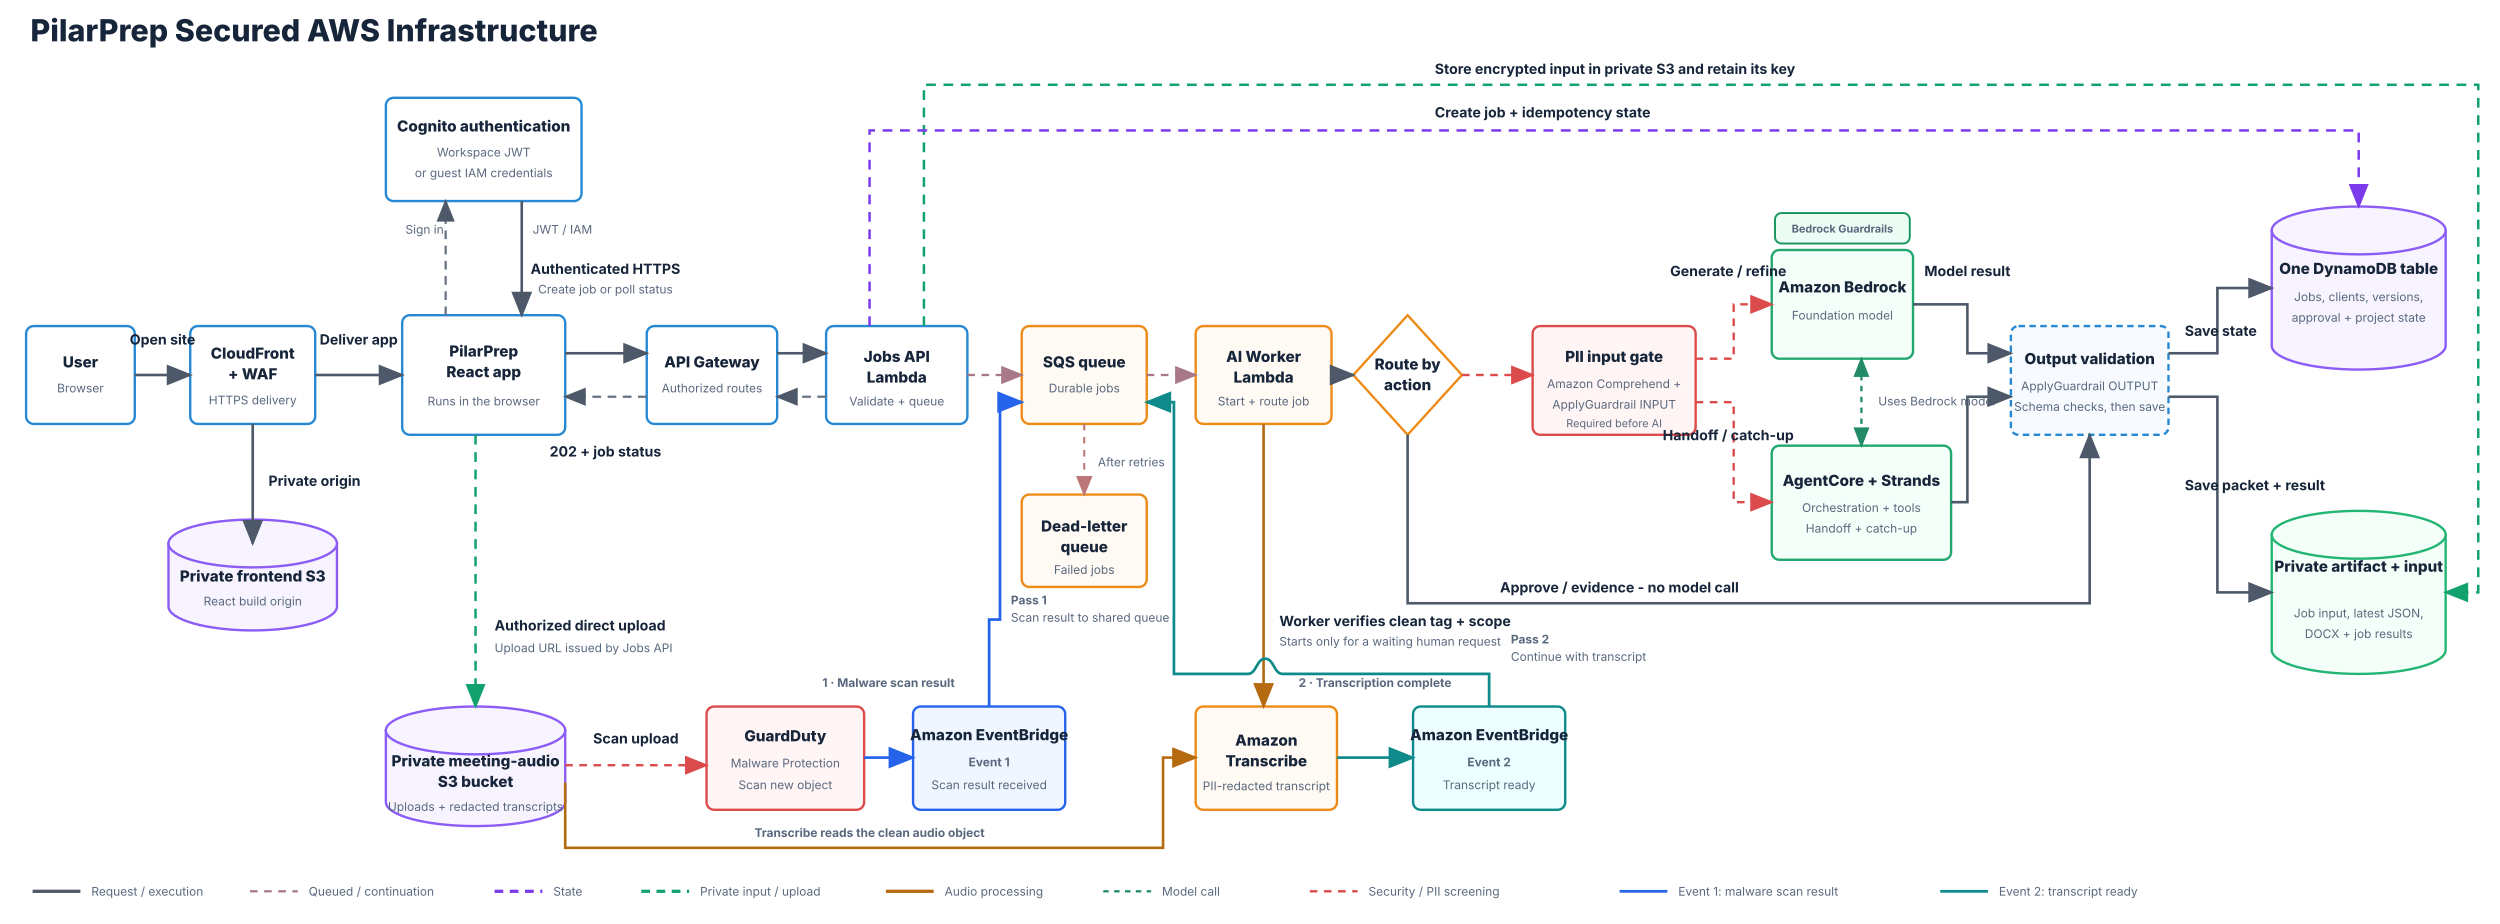
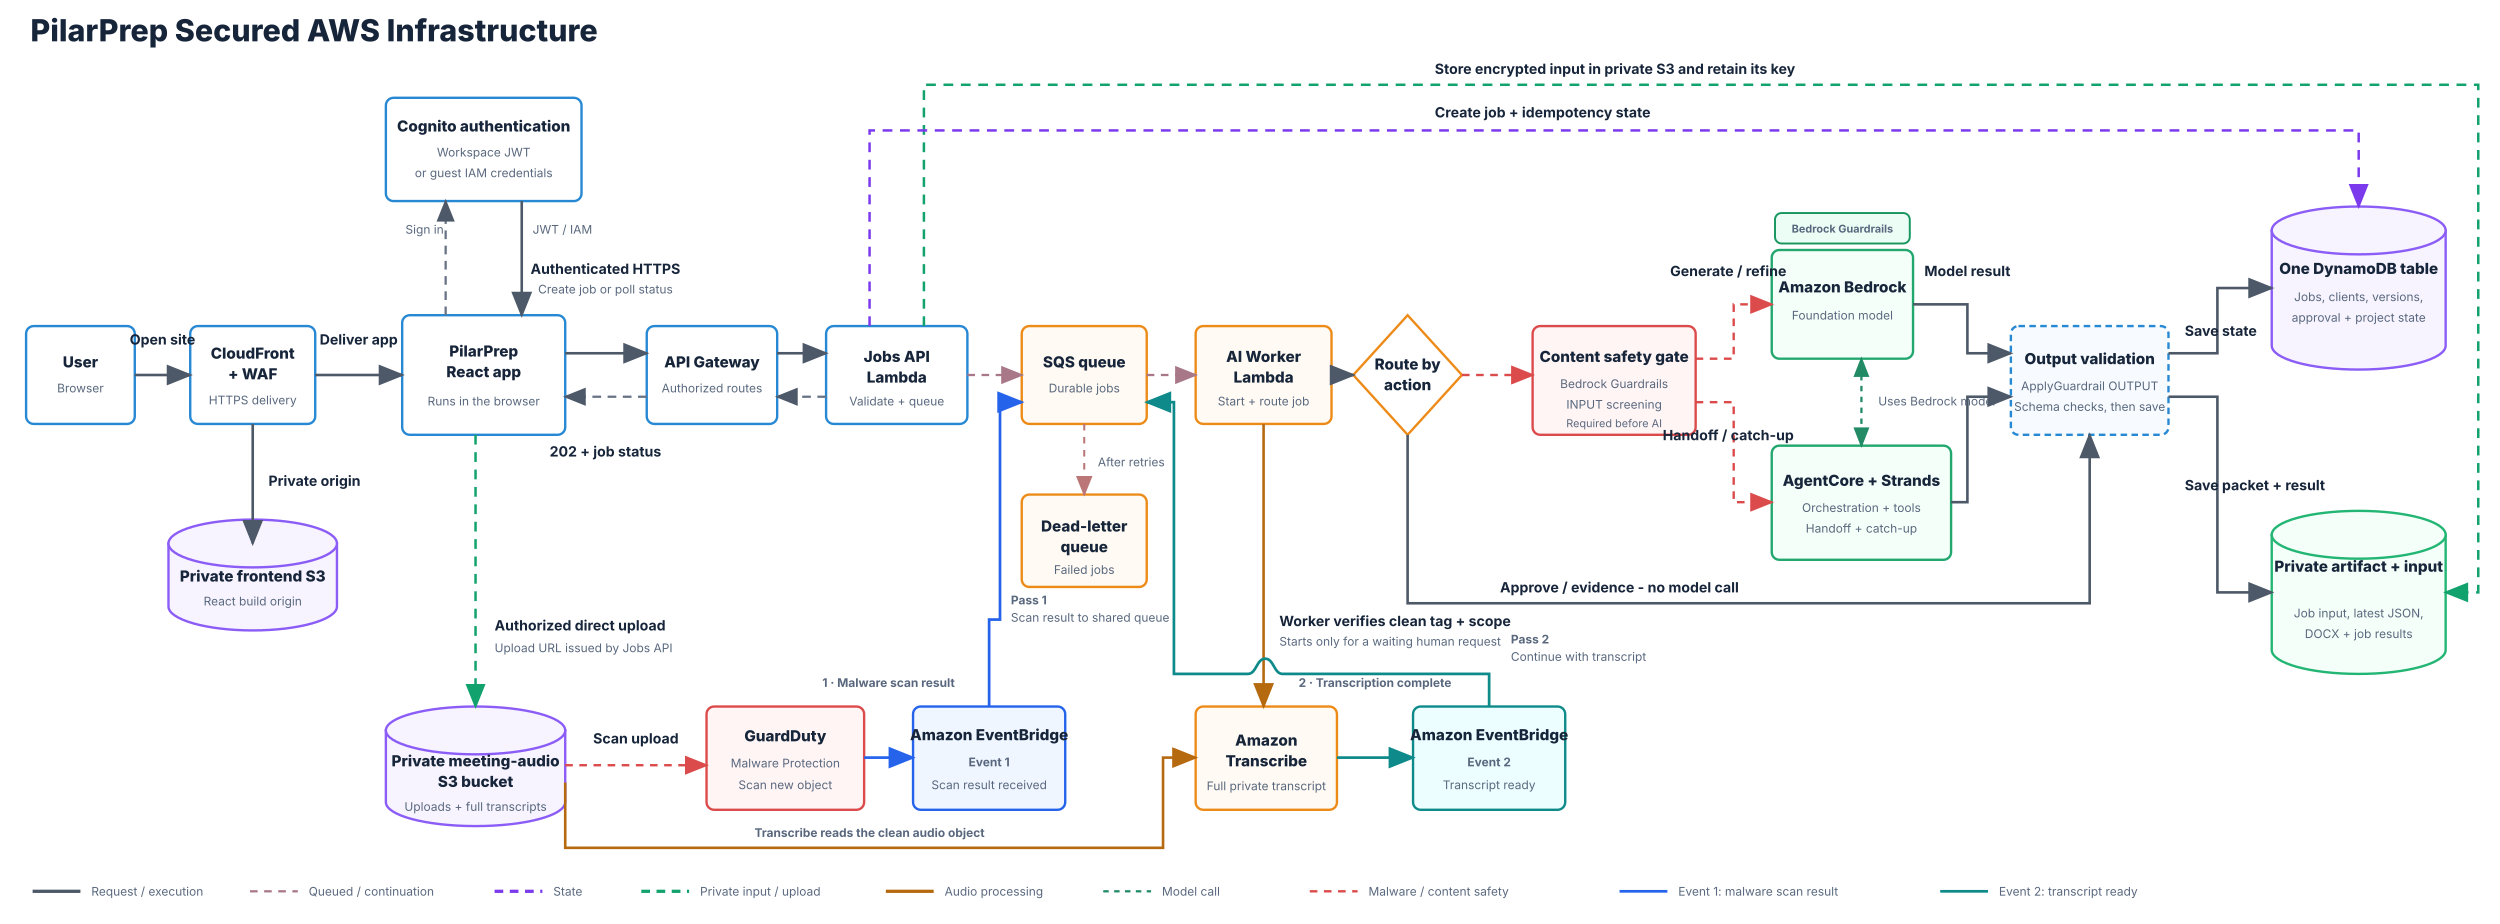
<svg xmlns="http://www.w3.org/2000/svg" width="2300" height="850" viewBox="0 0 2300 850" role="img" aria-labelledby="title desc">
  <defs>
    <style>
      text{font-family:Inter,"Segoe UI",Arial,sans-serif;fill:#17253a;letter-spacing:0}
      .node{fill:#fff;stroke:#2788d3;stroke-width:2.2}
      .compute{fill:#fffaf3;stroke:#ed8b19;stroke-width:2.2}
      .ai{fill:#f4fff9;stroke:#22a76f;stroke-width:2.2}
      .stage{fill:#f7fbff;stroke:#2788d3;stroke-width:2.2;stroke-dasharray:6 4}
      .data{fill:#f7f4ff;stroke:#8b5cf6;stroke-width:2.2}
      .artifact{fill:#f4fff9;stroke:#22b573;stroke-width:2.2}
      .guardrail{fill:#ecfdf5;stroke:#17965f;stroke-width:1.8}
      .security{fill:#fff5f5;stroke:#dc4b4b;stroke-width:2.2}
      .securityFlow{fill:none;stroke:#dc4b4b;stroke-width:2.2;stroke-dasharray:7 6;marker-end:url(#arrowSecurity)}
      .main{fill:none;stroke:#4d5968;stroke-width:2.4;marker-end:url(#arrow)}
      .async{fill:none;stroke:#a87889;stroke-width:2.1;stroke-dasharray:7 6;marker-end:url(#arrowPink)}
      .response{fill:none;stroke:#687386;stroke-width:2.1;stroke-dasharray:8 6;marker-end:url(#arrow)}
      .state{fill:none;stroke:#7c3aed;stroke-width:2.3;stroke-dasharray:9 7;marker-end:url(#arrowPurple)}
      .input{fill:none;stroke:#12a26d;stroke-width:2.3;stroke-dasharray:9 7;marker-end:url(#arrowGreen)}
      .audio{fill:none;stroke:#b66a10;stroke-width:2.4;marker-end:url(#arrowOrange)}
      .model{fill:none;stroke:#228b66;stroke-width:2.1;stroke-dasharray:5 5;marker-start:url(#arrowBi);marker-end:url(#arrowBi)}
      .failure{fill:none;stroke:#bb7777;stroke-width:1.9;stroke-dasharray:6 6;marker-end:url(#arrowRed)}
      .eventOneNode{fill:#eff6ff;stroke:#2563eb;stroke-width:2.2}
      .eventTwoNode{fill:#ecfeff;stroke:#0f8a8a;stroke-width:2.2}
      .eventOne{fill:none;stroke:#2563eb;stroke-width:2.5;marker-end:url(#arrowEventOne)}
      .eventTwo{fill:none;stroke:#0f8a8a;stroke-width:2.5;marker-end:url(#arrowEventTwo)}
      .label{font-size:13px;font-weight:700}
      .small{font-size:11px;fill:#58677d}
      .title{font-size:14px;font-weight:760}
      .tiny{font-size:10px;fill:#58677d}
    </style>
    <marker id="arrow" markerWidth="10" markerHeight="8" refX="9" refY="4" orient="auto">
      <path d="M0 0L10 4L0 8Z" fill="#4d5968" />
    </marker>
    <marker id="arrowPink" markerWidth="10" markerHeight="8" refX="9" refY="4" orient="auto">
      <path d="M0 0L10 4L0 8Z" fill="#a87889" />
    </marker>
    <marker id="arrowPurple" markerWidth="10" markerHeight="8" refX="9" refY="4" orient="auto">
      <path d="M0 0L10 4L0 8Z" fill="#7c3aed" />
    </marker>
    <marker id="arrowGreen" markerWidth="10" markerHeight="8" refX="9" refY="4" orient="auto">
      <path d="M0 0L10 4L0 8Z" fill="#12a26d" />
    </marker>
    <marker id="arrowOrange" markerWidth="10" markerHeight="8" refX="9" refY="4" orient="auto">
      <path d="M0 0L10 4L0 8Z" fill="#b66a10" />
    </marker>
    <marker id="arrowRed" markerWidth="10" markerHeight="8" refX="9" refY="4" orient="auto">
      <path d="M0 0L10 4L0 8Z" fill="#bb7777" />
    </marker>
    <marker id="arrowBi" markerWidth="9" markerHeight="7" refX="8" refY="3.5" orient="auto-start-reverse">
      <path d="M0 0L9 3.5L0 7Z" fill="#228b66" />
    </marker>
    <marker id="arrowSecurity" markerWidth="10" markerHeight="8" refX="9" refY="4" orient="auto">
      <path d="M0 0L10 4L0 8Z" fill="#dc4b4b" />
    </marker>
    <marker id="arrowEventOne" markerWidth="10" markerHeight="8" refX="9" refY="4" orient="auto">
      <path d="M0 0L10 4L0 8Z" fill="#2563eb" />
    </marker>
    <marker id="arrowEventTwo" markerWidth="10" markerHeight="8" refX="9" refY="4" orient="auto">
      <path d="M0 0L10 4L0 8Z" fill="#0f8a8a" />
    </marker>
  </defs>
  <rect width="2300" height="850" fill="#fff" />
  <text x="28" y="38" font-size="28" font-weight="760">PilarPrep Secured AWS Infrastructure</text>
  <rect class="node" x="24" y="300" width="100" height="90" rx="7" />
  <text class="title" x="74" y="338" text-anchor="middle">User</text>
  <text class="small" x="74" y="361" text-anchor="middle">Browser</text>
  <rect class="node" x="175" y="300" width="115" height="90" rx="7" />
  <text class="title" x="232.5" y="330" text-anchor="middle">CloudFront</text>
  <text class="title" x="232.5" y="349" text-anchor="middle">+ WAF</text>
  <text class="small" x="232.5" y="372" text-anchor="middle">HTTPS delivery</text>
  <rect class="node" x="370" y="290" width="150" height="110" rx="7" />
  <text class="title" x="445" y="328" text-anchor="middle">PilarPrep</text>
  <text class="title" x="445" y="347" text-anchor="middle">React app</text>
  <text class="small" x="445" y="373" text-anchor="middle">Runs in the browser</text>
  <path class="data" d="M155 500V558C155 570 190 580 232.5 580S310 570 310 558V500Z" />
  <ellipse cx="232.5" cy="500" rx="77.5" ry="22" fill="#f7f4ff" stroke="#8b5cf6" stroke-width="2.2" />
  <text class="title" x="232.5" y="535" text-anchor="middle">Private frontend S3</text>
  <text class="small" x="232.5" y="557" text-anchor="middle">React build origin</text>
  <path class="main" d="M124 345H175" />
  <path class="main" d="M290 345H370" />
  <path class="main" d="M232.5 390V500" />
  <text class="label" x="149.5" y="317" text-anchor="middle">Open site</text>
  <text class="label" x="330" y="317" text-anchor="middle">Deliver app</text>
  <text class="label" x="247" y="447">Private origin</text>
  <rect class="node" x="355" y="90" width="180" height="95" rx="7" />
  <text class="title" x="445" y="121" text-anchor="middle">Cognito authentication</text>
  <text class="small" x="445" y="144" text-anchor="middle">Workspace JWT</text>
  <text class="small" x="445" y="163" text-anchor="middle">or guest IAM credentials</text>
  <path class="response" d="M410 290V185" />
  <path class="main" d="M480 185V290" />
  <text class="small" x="373" y="215">Sign in</text>
  <text class="small" x="490" y="215">JWT / IAM</text>
  <rect class="node" x="595" y="300" width="120" height="90" rx="7" />
  <text class="title" x="655" y="338" text-anchor="middle">API Gateway</text>
  <text class="small" x="655" y="361" text-anchor="middle">Authorized routes</text>
  <rect class="node" x="760" y="300" width="130" height="90" rx="7" />
  <text class="title" x="825" y="333" text-anchor="middle">Jobs API</text>
  <text class="title" x="825" y="352" text-anchor="middle">Lambda</text>
  <text class="small" x="825" y="373" text-anchor="middle">Validate + queue</text>
  <path class="main" d="M520 325H595" />
  <path class="main" d="M715 325H760" />
  <path class="response" d="M760 365H715" />
  <path class="response" d="M595 365H520" />
  <text class="label" x="557" y="252" text-anchor="middle">Authenticated HTTPS</text>
  <text class="small" x="557" y="270" text-anchor="middle">Create job or poll status</text>
  <text class="label" x="557" y="420" text-anchor="middle">202 + job status</text>
  <rect class="compute" x="940" y="300" width="115" height="90" rx="7" />
  <text class="title" x="997.5" y="338" text-anchor="middle">SQS queue</text>
  <text class="small" x="997.5" y="361" text-anchor="middle">Durable jobs</text>
  <rect class="compute" x="1100" y="300" width="125" height="90" rx="7" />
  <text class="title" x="1162.5" y="333" text-anchor="middle">AI Worker</text>
  <text class="title" x="1162.5" y="352" text-anchor="middle">Lambda</text>
  <text class="small" x="1162.5" y="373" text-anchor="middle">Start + route job</text>
  <polygon points="1295,290 1345,345 1295,400 1245,345" fill="#fff" stroke="#ed8b19" stroke-width="2.2" />
  <text class="title" x="1295" y="340" text-anchor="middle">Route by</text>
  <text class="title" x="1295" y="359" text-anchor="middle">action</text>
  <path class="async" d="M890 345H940" />
  <path class="async" d="M1055 345H1100" />
  <path class="main" d="M1225 345H1245" />
  <rect class="security" x="1410" y="300" width="150" height="100" rx="7" />
-   <text class="title" x="1485" y="333" text-anchor="middle">PII input gate</text>
-   <text class="small" x="1485" y="357" text-anchor="middle">Amazon Comprehend +</text>
-   <text class="small" x="1485" y="376" text-anchor="middle">ApplyGuardrail INPUT</text>
+   <text class="title" x="1485" y="333" text-anchor="middle">Content safety gate</text>
+   <text class="small" x="1485" y="357" text-anchor="middle">Bedrock Guardrails</text>
+   <text class="small" x="1485" y="376" text-anchor="middle">INPUT screening</text>
  <text class="tiny" x="1485" y="393" text-anchor="middle">Required before AI</text>
  <path class="securityFlow" d="M1345 345H1410" />
  <rect class="ai" x="1630" y="230" width="130" height="100" rx="7" />
  <text class="title" x="1695" y="269" text-anchor="middle">Amazon Bedrock</text>
  <text class="small" x="1695" y="294" text-anchor="middle">Foundation model</text>
  <rect class="guardrail" x="1633" y="196" width="124" height="28" rx="6" />
  <text class="tiny" x="1695" y="214" text-anchor="middle" font-weight="700">Bedrock Guardrails</text>
  <rect class="ai" x="1630" y="410" width="165" height="105" rx="7" />
  <text class="title" x="1712.5" y="447" text-anchor="middle">AgentCore + Strands</text>
  <text class="small" x="1712.5" y="471" text-anchor="middle">Orchestration + tools</text>
  <text class="small" x="1712.5" y="490" text-anchor="middle">Handoff + catch-up</text>
  <path class="securityFlow" d="M1560 330H1595V280H1630" />
  <text class="label" x="1590" y="254" fill="#b42323" text-anchor="middle">Generate / refine</text>
  <path class="securityFlow" d="M1560 370H1595V462H1630" />
  <text class="label" x="1590" y="405" fill="#b42323" text-anchor="middle">Handoff / catch-up</text>
  <path class="model" d="M1712.5 410V330" />
  <text class="small" x="1728" y="373">Uses Bedrock model</text>
  <rect class="stage" x="1850" y="300" width="145" height="100" rx="7" />
  <text class="title" x="1922.5" y="335" text-anchor="middle">Output validation</text>
  <text class="small" x="1922.5" y="359" text-anchor="middle">ApplyGuardrail OUTPUT</text>
  <text class="small" x="1922.5" y="378" text-anchor="middle">Schema checks, then save</text>
  <path class="main" d="M1760 280H1810V325H1850" />
  <path class="main" d="M1795 462H1810V365H1850" />
  <text class="label" x="1810" y="254" text-anchor="middle">Model result</text>
  <path class="main" d="M1295 400V555H1922.5V400" />
  <text class="label" x="1380" y="545">Approve / evidence - no model call</text>
  <path class="data" d="M2090 212V318C2090 330 2125 340 2170 340S2250 330 2250 318V212Z" />
  <ellipse cx="2170" cy="212" rx="80" ry="22" fill="#f7f4ff" stroke="#8b5cf6" stroke-width="2.2" />
  <text class="title" x="2170" y="252" text-anchor="middle">One DynamoDB table</text>
  <text class="small" x="2170" y="277" text-anchor="middle">Jobs, clients, versions,</text>
  <text class="small" x="2170" y="296" text-anchor="middle">approval + project state</text>
  <path class="artifact" d="M2090 492V598C2090 610 2125 620 2170 620S2250 610 2250 598V492Z" />
  <ellipse cx="2170" cy="492" rx="80" ry="22" fill="#f4fff9" stroke="#22b573" stroke-width="2.2" />
  <text class="title" x="2170" y="526" text-anchor="middle">Private artifact + input</text>
  <text class="small" x="2170" y="568" text-anchor="middle">Job input, latest JSON,</text>
  <text class="small" x="2170" y="587" text-anchor="middle">DOCX + job results</text>
  <path class="input" d="M850 300V78H2280V545H2250" />
  <text class="label" x="1320" y="68" fill="#087a52">Store encrypted input in private S3 and retain its key</text>
  <path class="state" d="M800 300V120H2170V190" />
  <text class="label" x="1320" y="108" fill="#6d28d9">Create job + idempotency state</text>
  <path class="main" d="M1995 325H2040V265H2090" />
  <path class="main" d="M1995 365H2040V545H2090" />
  <text class="label" x="2010" y="309">Save state</text>
  <text class="label" x="2010" y="451">Save packet + result</text>
  <rect class="compute" x="940" y="455" width="115" height="85" rx="7" />
  <text class="title" x="997.5" y="489" text-anchor="middle">Dead-letter</text>
  <text class="title" x="997.5" y="508" text-anchor="middle">queue</text>
  <text class="small" x="997.5" y="528" text-anchor="middle">Failed jobs</text>
  <path class="failure" d="M997.5 390V455" />
  <text class="small" x="1010" y="429">After retries</text>
  <path class="data" d="M355 672V738C355 750 391 760 437.5 760S520 750 520 738V672Z" />
  <ellipse cx="437.5" cy="672" rx="82.5" ry="22" fill="#f7f4ff" stroke="#8b5cf6" stroke-width="2.2" />
  <text class="title" x="437.5" y="705" text-anchor="middle">Private meeting-audio</text>
  <text class="title" x="437.5" y="724" text-anchor="middle">S3 bucket</text>
-   <text class="small" x="437.5" y="746" text-anchor="middle">Uploads + redacted transcripts</text>
+   <text class="small" x="437.5" y="746" text-anchor="middle">Uploads + full transcripts</text>
  <path class="input" d="M437.5 400V650" />
  <text class="label" x="455" y="580">Authorized direct upload</text>
  <text class="small" x="455" y="600">Upload URL issued by Jobs API</text>
  <rect class="security" x="650" y="650" width="145" height="95" rx="7" />
  <text class="title" x="722.5" y="682" text-anchor="middle">GuardDuty</text>
  <text class="small" x="722.5" y="706" text-anchor="middle">Malware Protection</text>
  <text class="small" x="722.5" y="726" text-anchor="middle">Scan new object</text>
  <rect class="eventOneNode" x="840" y="650" width="140" height="95" rx="7" />
  <text class="title" x="910" y="681" text-anchor="middle">Amazon EventBridge</text>
  <text class="small" x="910" y="705" text-anchor="middle" fill="#1d4ed8" font-weight="700">Event 1</text>
  <text class="small" x="910" y="726" text-anchor="middle">Scan result received</text>
  <rect class="compute" x="1100" y="650" width="130" height="95" rx="7" />
  <text class="title" x="1165" y="686" text-anchor="middle">Amazon</text>
  <text class="title" x="1165" y="705" text-anchor="middle">Transcribe</text>
-   <text class="small" x="1165" y="727" text-anchor="middle">PII-redacted transcript</text>
+   <text class="small" x="1165" y="727" text-anchor="middle">Full private transcript</text>
  <rect class="eventTwoNode" x="1300" y="650" width="140" height="95" rx="7" />
  <text class="title" x="1370" y="681" text-anchor="middle">Amazon EventBridge</text>
  <text class="small" x="1370" y="705" text-anchor="middle" fill="#0f766e" font-weight="700">Event 2</text>
  <text class="small" x="1370" y="726" text-anchor="middle">Transcript ready</text>
  <path class="securityFlow" d="M520 704H650" />
  <text class="label" x="585" y="684" fill="#b42323" text-anchor="middle">Scan upload</text>
  <path class="eventOne" d="M795 697H840" />
  <text class="small" x="817.5" y="632" fill="#1d4ed8" text-anchor="middle" font-weight="700">1 · Malware scan result</text>
  <path class="eventOne" d="M910 650V570H920V370H940" />
  <text class="small" x="930" y="556" fill="#1d4ed8" font-weight="700">Pass 1</text>
  <text class="small" x="930" y="572" fill="#1d4ed8">Scan result to shared queue</text>
  <path class="audio" d="M1162.5 390V650" />
  <text class="label" x="1177" y="576" fill="#95530a">Worker verifies clean tag + scope</text>
  <text class="small" x="1177" y="594" fill="#95530a">Starts only for a waiting human request</text>
  <path class="audio" d="M520 720V780H1070V697H1100" />
  <text class="small" x="800" y="770" fill="#95530a" text-anchor="middle" font-weight="700">Transcribe reads the clean audio object</text>
  <path class="eventTwo" d="M1230 697H1300" />
  <text class="small" x="1265" y="632" fill="#0f766e" text-anchor="middle" font-weight="700">2 · Transcription complete</text>
  <path class="eventTwo" d="M1370 650V620H1180C1172 620 1172 606 1164 606C1156 606 1156 620 1148 620H1080V370H1055" />
  <text class="small" x="1390" y="592" fill="#0f766e" font-weight="700">Pass 2</text>
  <text class="small" x="1390" y="608" fill="#0f766e">Continue with transcript</text>
  <line x1="30" y1="820" x2="74" y2="820" stroke="#4d5968" stroke-width="3" />
  <text class="small" x="84" y="824">Request / execution</text>
  <line x1="230" y1="820" x2="274" y2="820" stroke="#a87889" stroke-width="2.1" stroke-dasharray="7 6" />
  <text class="small" x="284" y="824">Queued / continuation</text>
  <line x1="455" y1="820" x2="499" y2="820" stroke="#7c3aed" stroke-width="3" stroke-dasharray="8 6" />
  <text class="small" x="509" y="824">State</text>
  <line x1="590" y1="820" x2="634" y2="820" stroke="#12a26d" stroke-width="3" stroke-dasharray="8 6" />
  <text class="small" x="644" y="824">Private input / upload</text>
  <line x1="815" y1="820" x2="859" y2="820" stroke="#b66a10" stroke-width="3" />
  <text class="small" x="869" y="824">Audio processing</text>
  <line x1="1015" y1="820" x2="1059" y2="820" stroke="#228b66" stroke-width="2.1" stroke-dasharray="5 5" />
  <text class="small" x="1069" y="824">Model call</text>
  <line x1="1205" y1="820" x2="1249" y2="820" stroke="#dc4b4b" stroke-width="2.2" stroke-dasharray="7 6" />
-   <text class="small" x="1259" y="824">Security / PII screening</text>
+   <text class="small" x="1259" y="824">Malware / content safety</text>
  <line x1="1490" y1="820" x2="1534" y2="820" stroke="#2563eb" stroke-width="2.5" />
  <text class="small" x="1544" y="824">Event 1: malware scan result</text>
  <line x1="1785" y1="820" x2="1829" y2="820" stroke="#0f8a8a" stroke-width="2.5" />
  <text class="small" x="1839" y="824">Event 2: transcript ready</text>
</svg>
